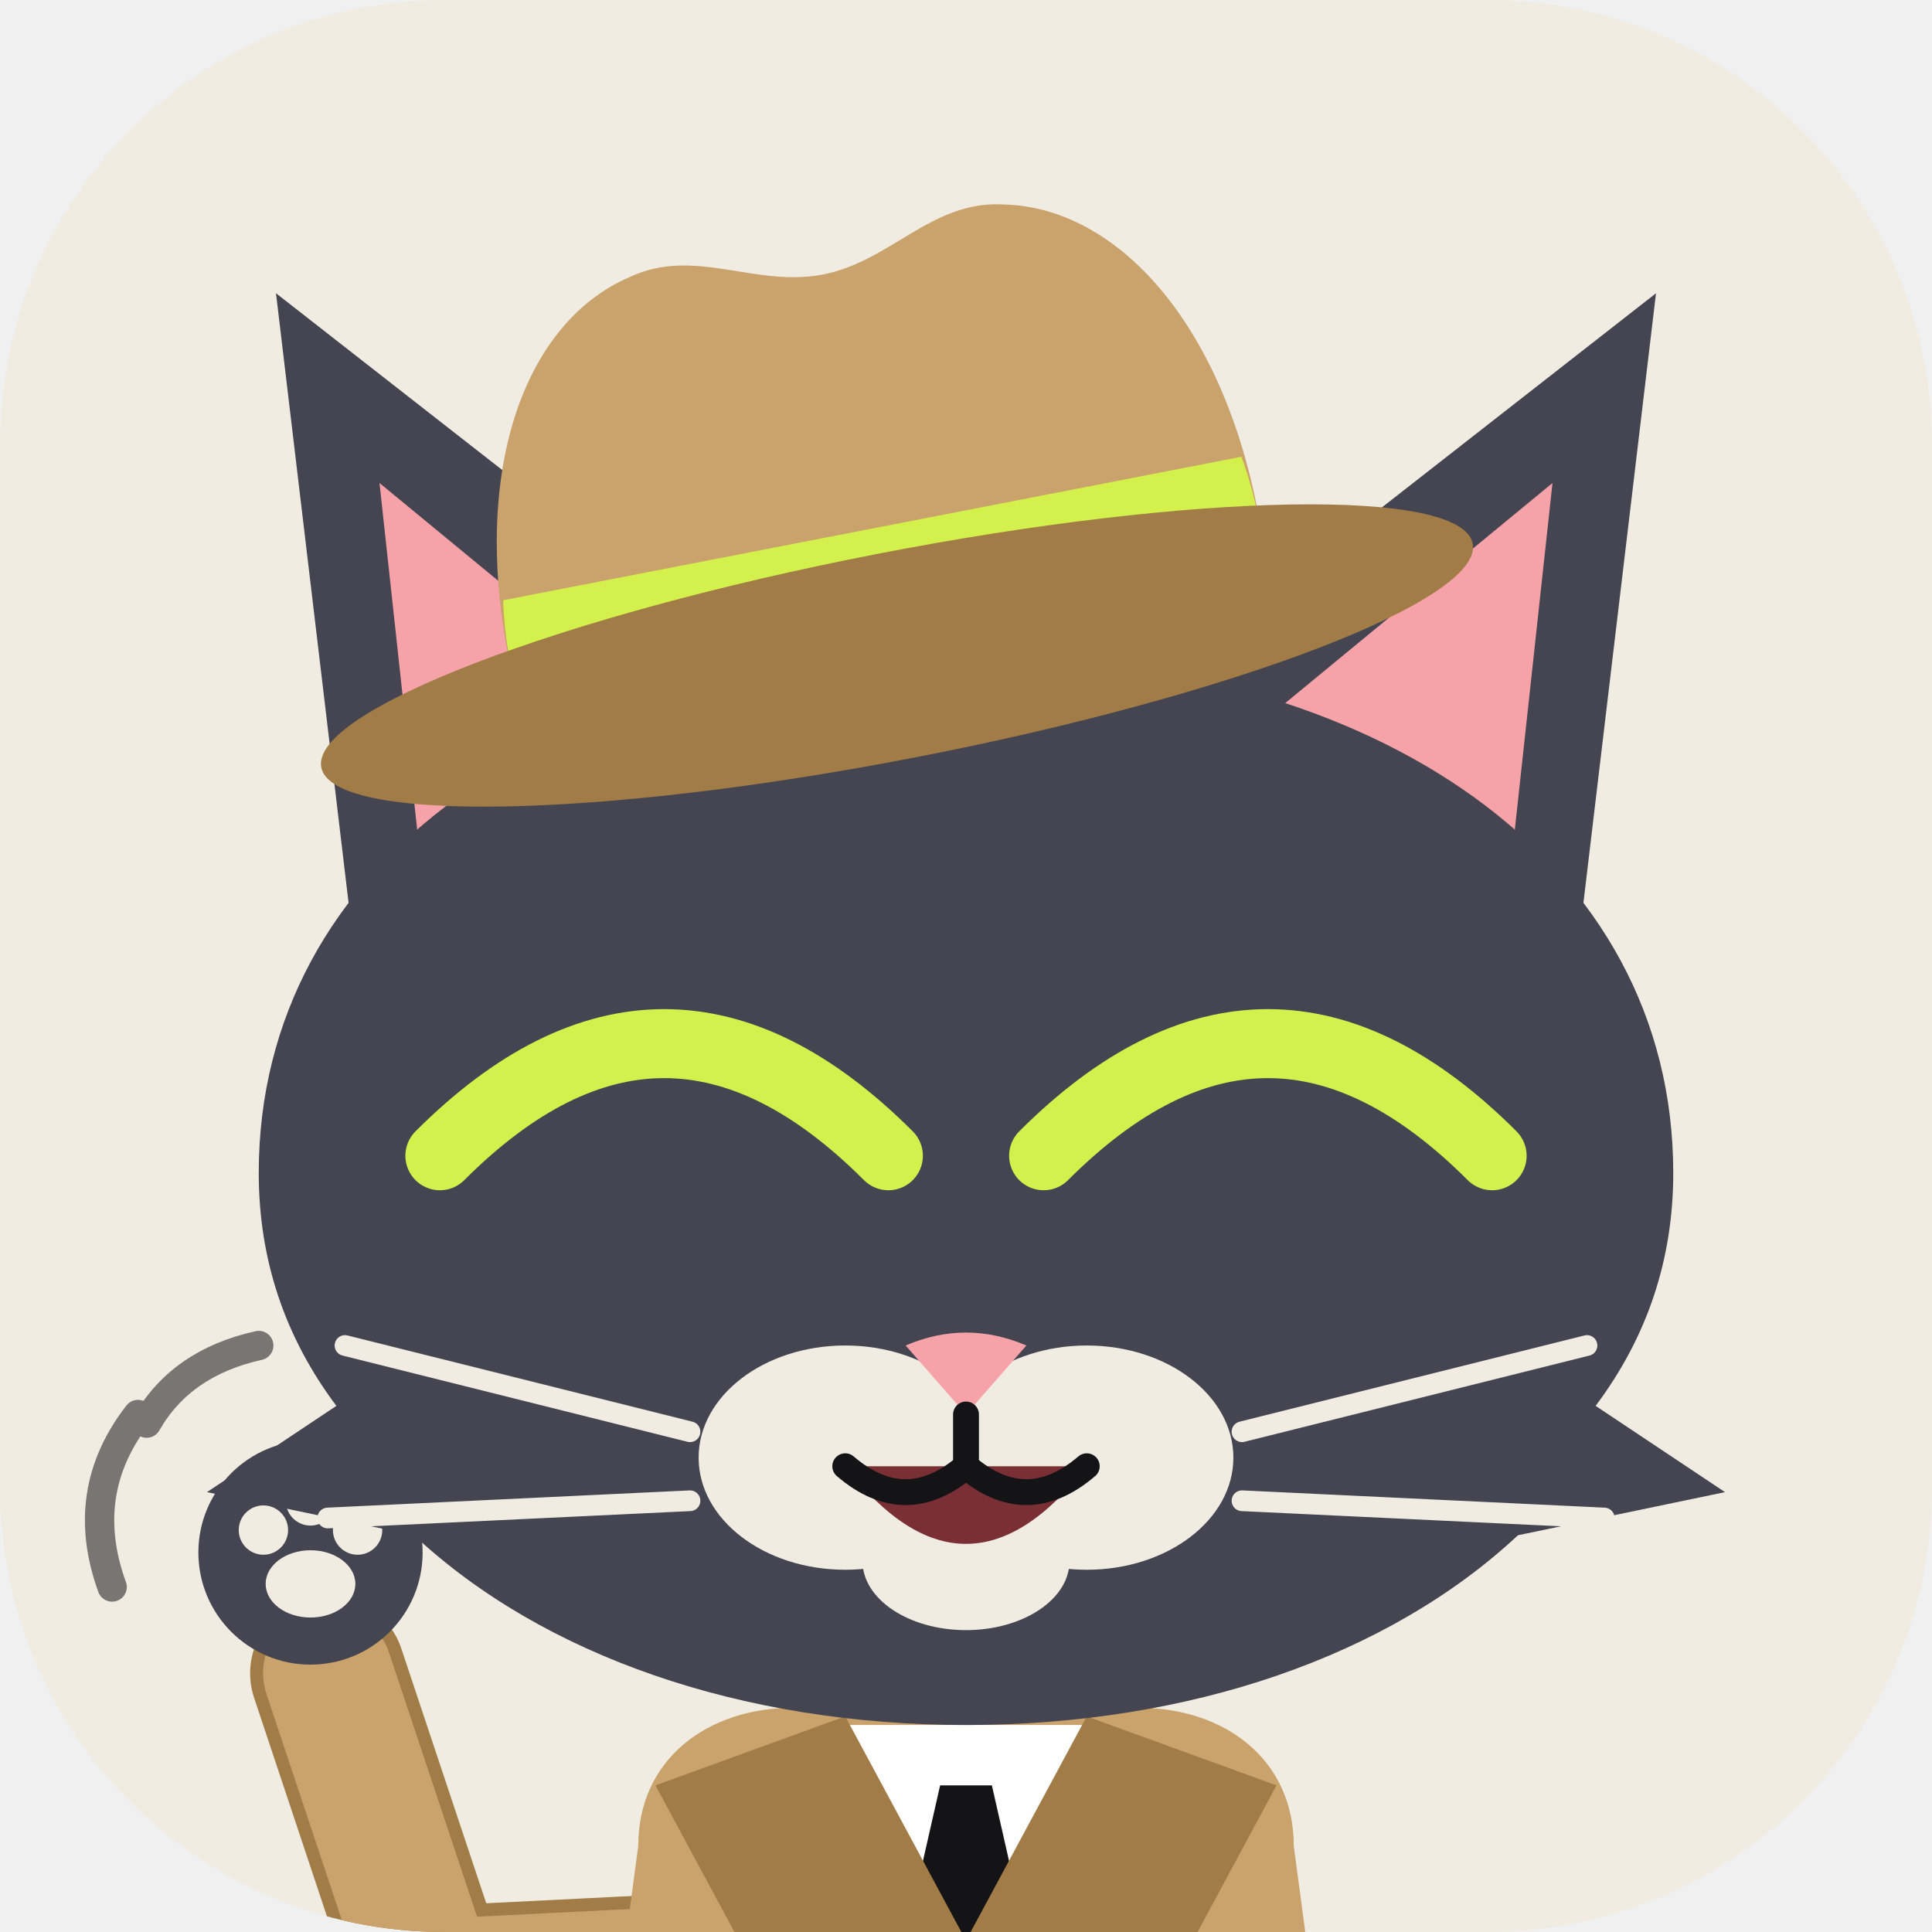
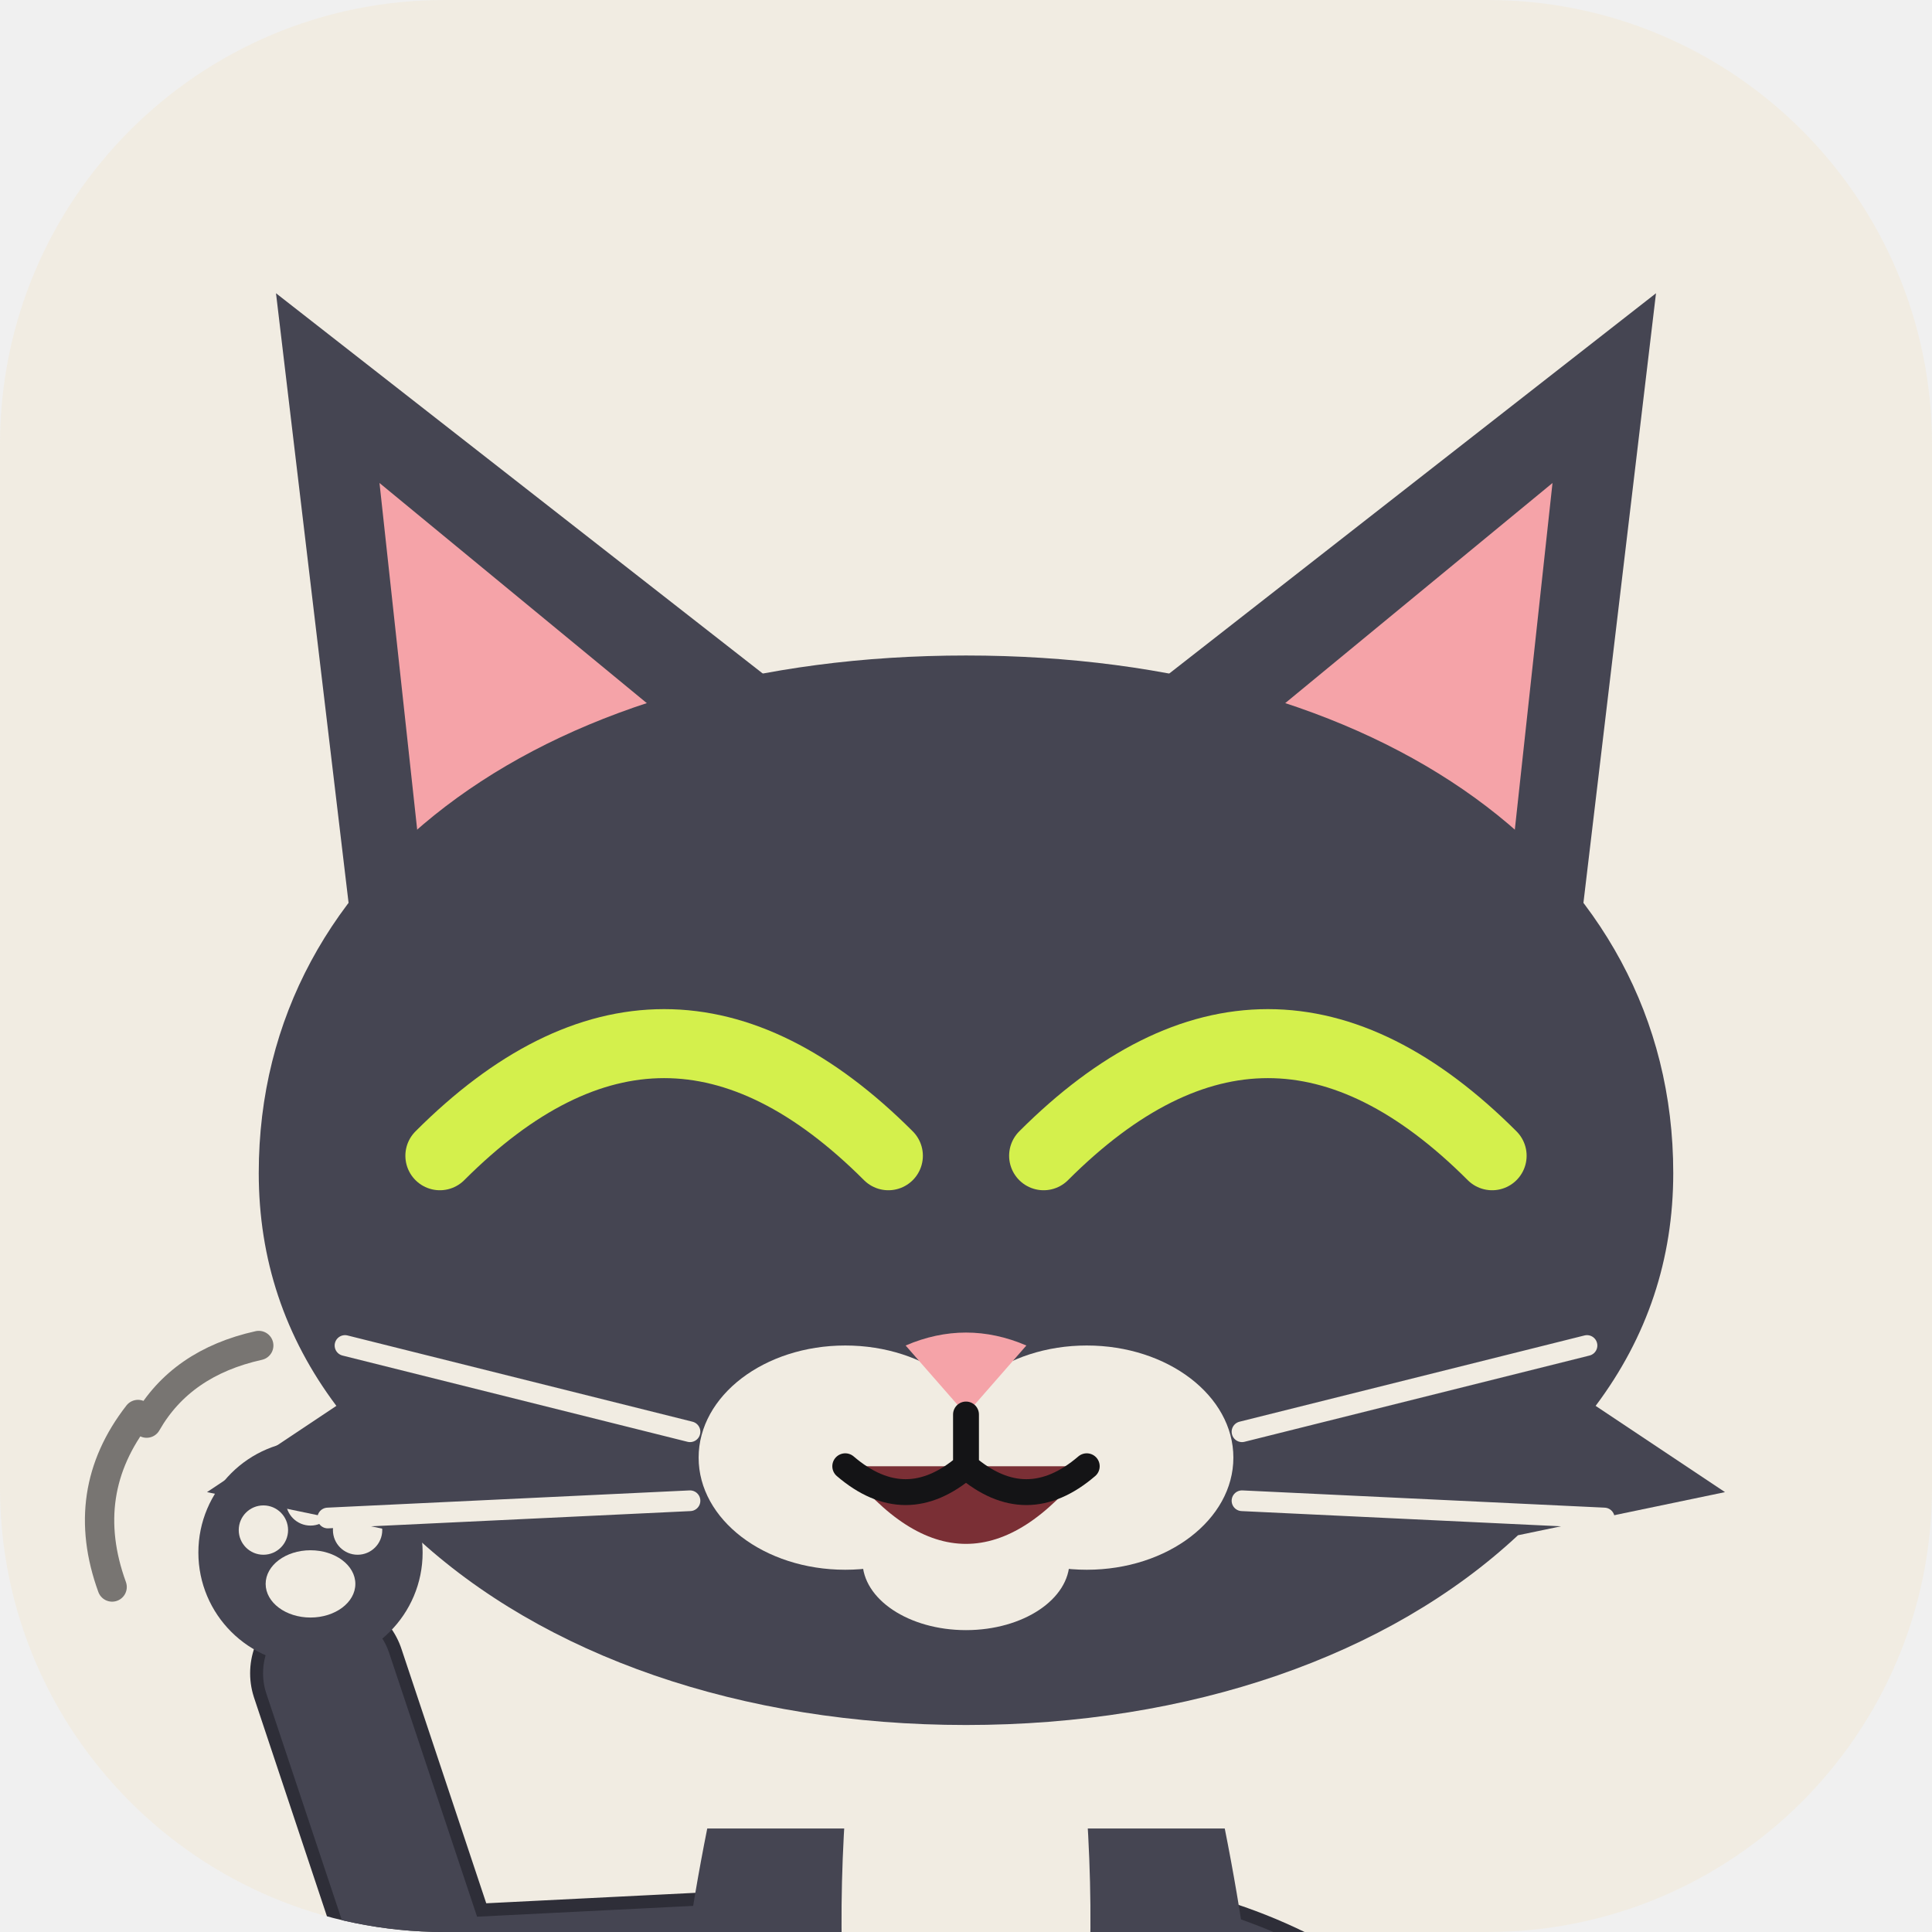
<svg xmlns="http://www.w3.org/2000/svg" width="240" height="240" viewBox="8 -14 224 224" role="img" aria-label="Mochi, happy, waving">
  <clipPath id="ch6">
    <rect x="8" y="-14" width="224" height="224" rx="51.52" />
  </clipPath>
  <g clip-path="url(#ch6)">
    <rect x="8" y="-14" width="224" height="224" fill="#f1ece2" />
    <path d="M150 300c52 8 80-10 76-38-3-18-22-18-22-4" fill="none" stroke="#454552" stroke-width="14" stroke-linecap="round" stroke-linejoin="round" />
    <ellipse cx="102" cy="310" rx="17" ry="9" fill="#454552" />
    <ellipse cx="96" cy="312" rx="8" ry="5.5" fill="#f1ece2" />
    <ellipse cx="138" cy="310" rx="17" ry="9" fill="#454552" />
    <ellipse cx="144" cy="312" rx="8" ry="5.5" fill="#f1ece2" />
-     <path d="M98 214L58 216L46 180" fill="none" stroke="#a17c47" stroke-width="18" stroke-linecap="round" stroke-linejoin="round" />
-     <path d="M98 214L58 216L46 180" fill="none" stroke="#c9a36b" stroke-width="15" stroke-linecap="round" stroke-linejoin="round" />
+     <path d="M98 214L58 216L46 180" fill="none" stroke="#2e2e38" stroke-width="18" stroke-linecap="round" stroke-linejoin="round" />
+     <path d="M98 214L58 216L46 180" fill="none" stroke="#454552" stroke-width="15" stroke-linecap="round" stroke-linejoin="round" />
    <circle cx="44" cy="166" r="13" fill="#454552" />
    <circle cx="38.54" cy="163.4" r="2.86" fill="#f1ece2" />
    <circle cx="44" cy="160.02" r="2.86" fill="#f1ece2" />
    <circle cx="49.46" cy="163.4" r="2.86" fill="#f1ece2" />
    <ellipse cx="44" cy="169.64" rx="5.2" ry="3.9" fill="#f1ece2" />
    <path d="M24 150q-7 9-3 20M38 142q-9 2-13 9" fill="none" stroke="#141416" stroke-opacity=".55" stroke-width="3.4" stroke-linecap="round" />
-     <path d="M144 214C168 220 180 238 182 256" fill="none" stroke="#a17c47" stroke-width="18" stroke-linecap="round" stroke-linejoin="round" />
-     <path d="M144 214C168 220 180 238 182 256" fill="none" stroke="#c9a36b" stroke-width="15" stroke-linecap="round" stroke-linejoin="round" />
+     <path d="M144 214C168 220 180 238 182 256" fill="none" stroke="#2e2e38" stroke-width="18" stroke-linecap="round" stroke-linejoin="round" />
+     <path d="M144 214C168 220 180 238 182 256" fill="none" stroke="#454552" stroke-width="15" stroke-linecap="round" stroke-linejoin="round" />
    <ellipse cx="183" cy="267" rx="9.5" ry="11" fill="#454552" />
    <path d="M179.8 272v5m6.400-5v5" stroke="#2e2e38" stroke-width="2" stroke-linecap="round" />
-     <path d="M82 200c0-10 8-16 18-16h40c10 0 18 6 18 16L170 290c1 6-3 10-9 10H79c-6 0-10-4-9-10z" fill="#c9a36b" />
-     <path d="M120 218V300" stroke="#a17c47" stroke-width="2.2" stroke-linecap="round" />
-     <rect x="73" y="248.96" width="94" height="12" rx="3" fill="#a17c47" />
-     <rect x="112" y="246.46" width="16" height="17" rx="3.5" fill="#c9a36b" stroke="#e0a526" stroke-width="3.6" />
-     <path d="M106 186l14 26 14-26z" fill="#ffffff" />
-     <path d="M117 193h6l2.5 11-5.5 7-5.5-7z" fill="#141416" />
-     <path d="M106 185l-22 8 14 26 22-8z" fill="#a17c47" />
-     <path d="M134 185l22 8-14 26-22-8z" fill="#a17c47" />
+     <path d="M90 198c-8 40-6 78 4 106h52c10-28 12-66 4-106z" fill="#454552" />
+     <path d="M106 196c-2 30 3 52 14 66 11-14 16-36 14-66z" fill="#f1ece2" />
    <path d="M50 104L40 20 104 70z" fill="#454552" />
    <path d="M57 88L52 42 86 70z" fill="#f5a3a8" />
    <path d="M190 104L200 20 136 70z" fill="#454552" />
    <path d="M183 88L188 42 154 70z" fill="#f5a3a8" />
    <path d="M38 122c0-36 34-60 82-60s82 24 82 60c0 10-3 19-9 27l15 10-24 5c-15 14-38 22-64 22s-49-8-64-22l-24-5 15-10c-6-8-9-17-9-27z" fill="#454552" />
    <ellipse cx="106" cy="155" rx="17" ry="13" fill="#f1ece2" />
    <ellipse cx="134" cy="155" rx="17" ry="13" fill="#f1ece2" />
    <ellipse cx="120" cy="167" rx="12" ry="8" fill="#f1ece2" />
    <path d="M59 120q26-26 52 0" fill="none" stroke="#d4f04c" stroke-width="8" stroke-linecap="round" stroke-linejoin="round" />
    <path d="M129 120q26-26 52 0" fill="none" stroke="#d4f04c" stroke-width="8" stroke-linecap="round" stroke-linejoin="round" />
    <path d="M113 142q7-3 14 0l-7 8z" fill="#f5a3a8" />
    <path d="M106 156q14 18 28 0z" fill="#7a2f35" />
    <path d="M120 150v6m-14 0q7 6 14 0 7 6 14 0" fill="none" stroke="#141416" stroke-width="3" stroke-linecap="round" stroke-linejoin="round" />
    <path d="M88 152l-40-10M88 160l-42 2M152 152l40-10M152 160l42 2" stroke="#f1ece2" stroke-width="2.4" stroke-linecap="round" />
-     <g transform="translate(-8 -2) rotate(-11 120 64)">
-       <path d="M76 62c-2-26 8-44 22-47 8-2 14 4 22 4s14-6 22-4c14 3 24 21 22 47z" fill="#c9a36b" />
-       <path d="M76.4 49h87.2c.7 4.3.7 8.7.4 13H76c-.3-4.300-.3-8.700.4-13z" fill="#d4f04c" />
-       <ellipse cx="120" cy="64" rx="68" ry="12" fill="#a17c47" />
-     </g>
  </g>
</svg>
